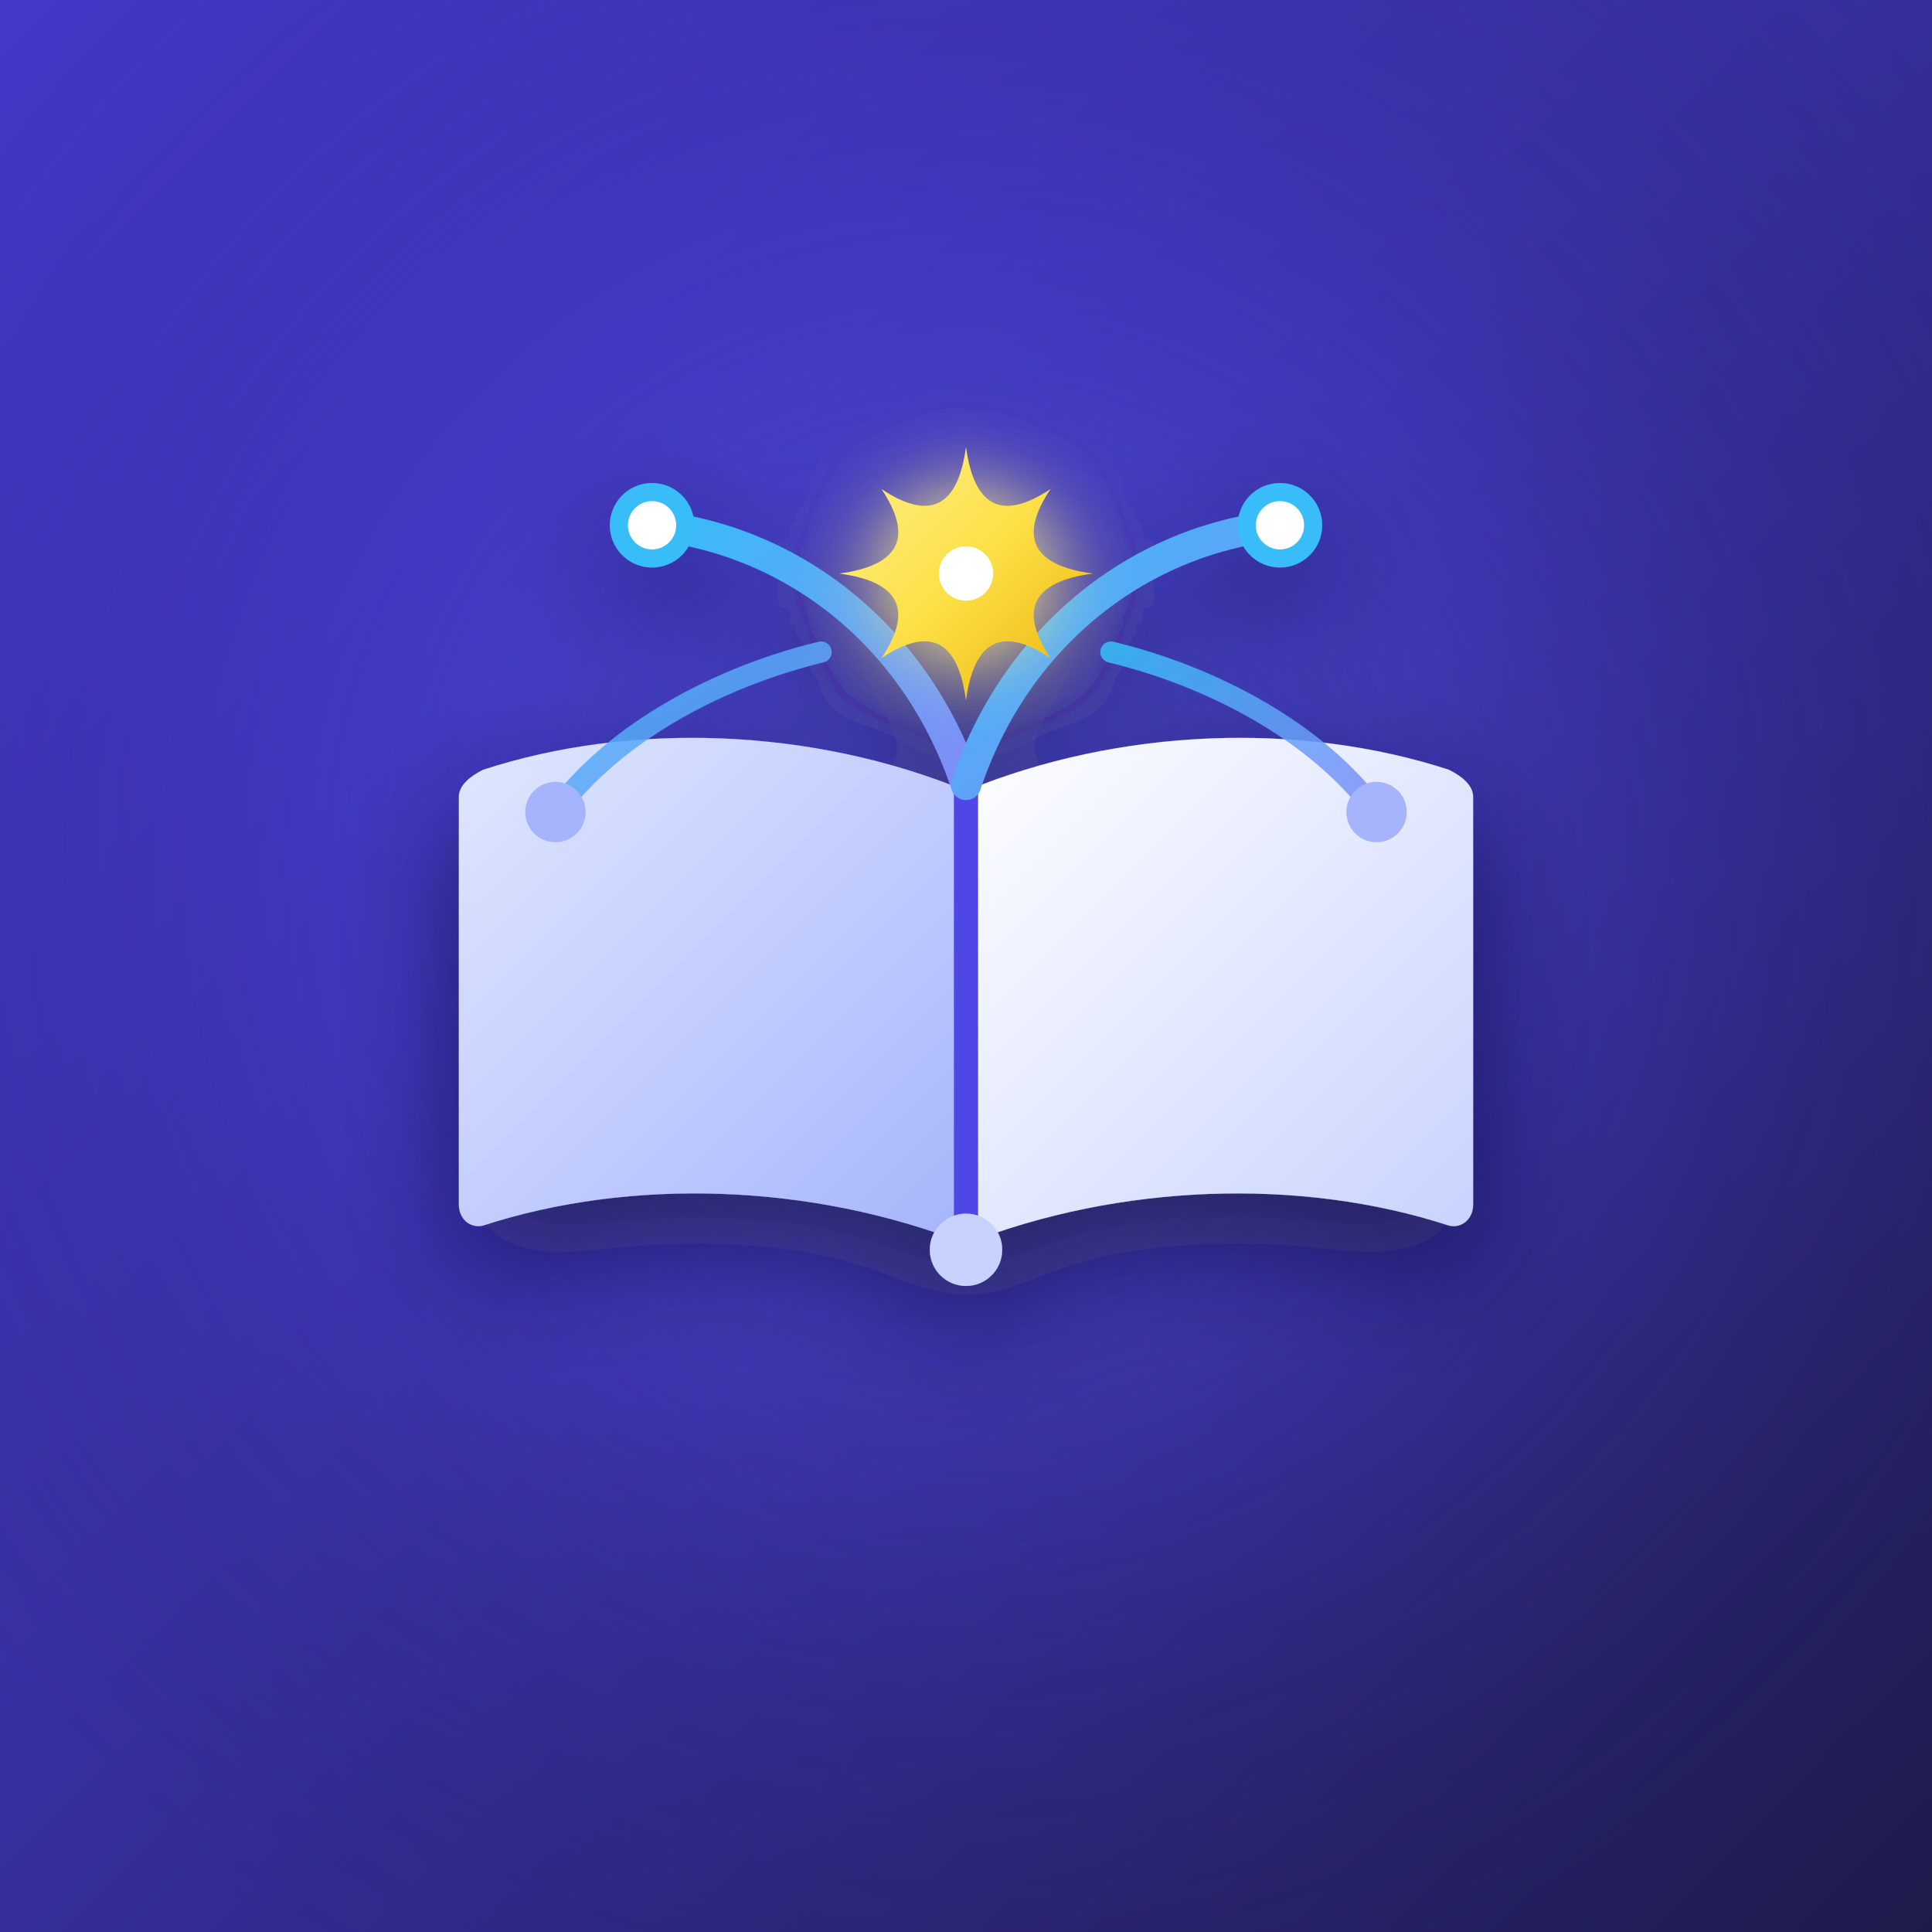
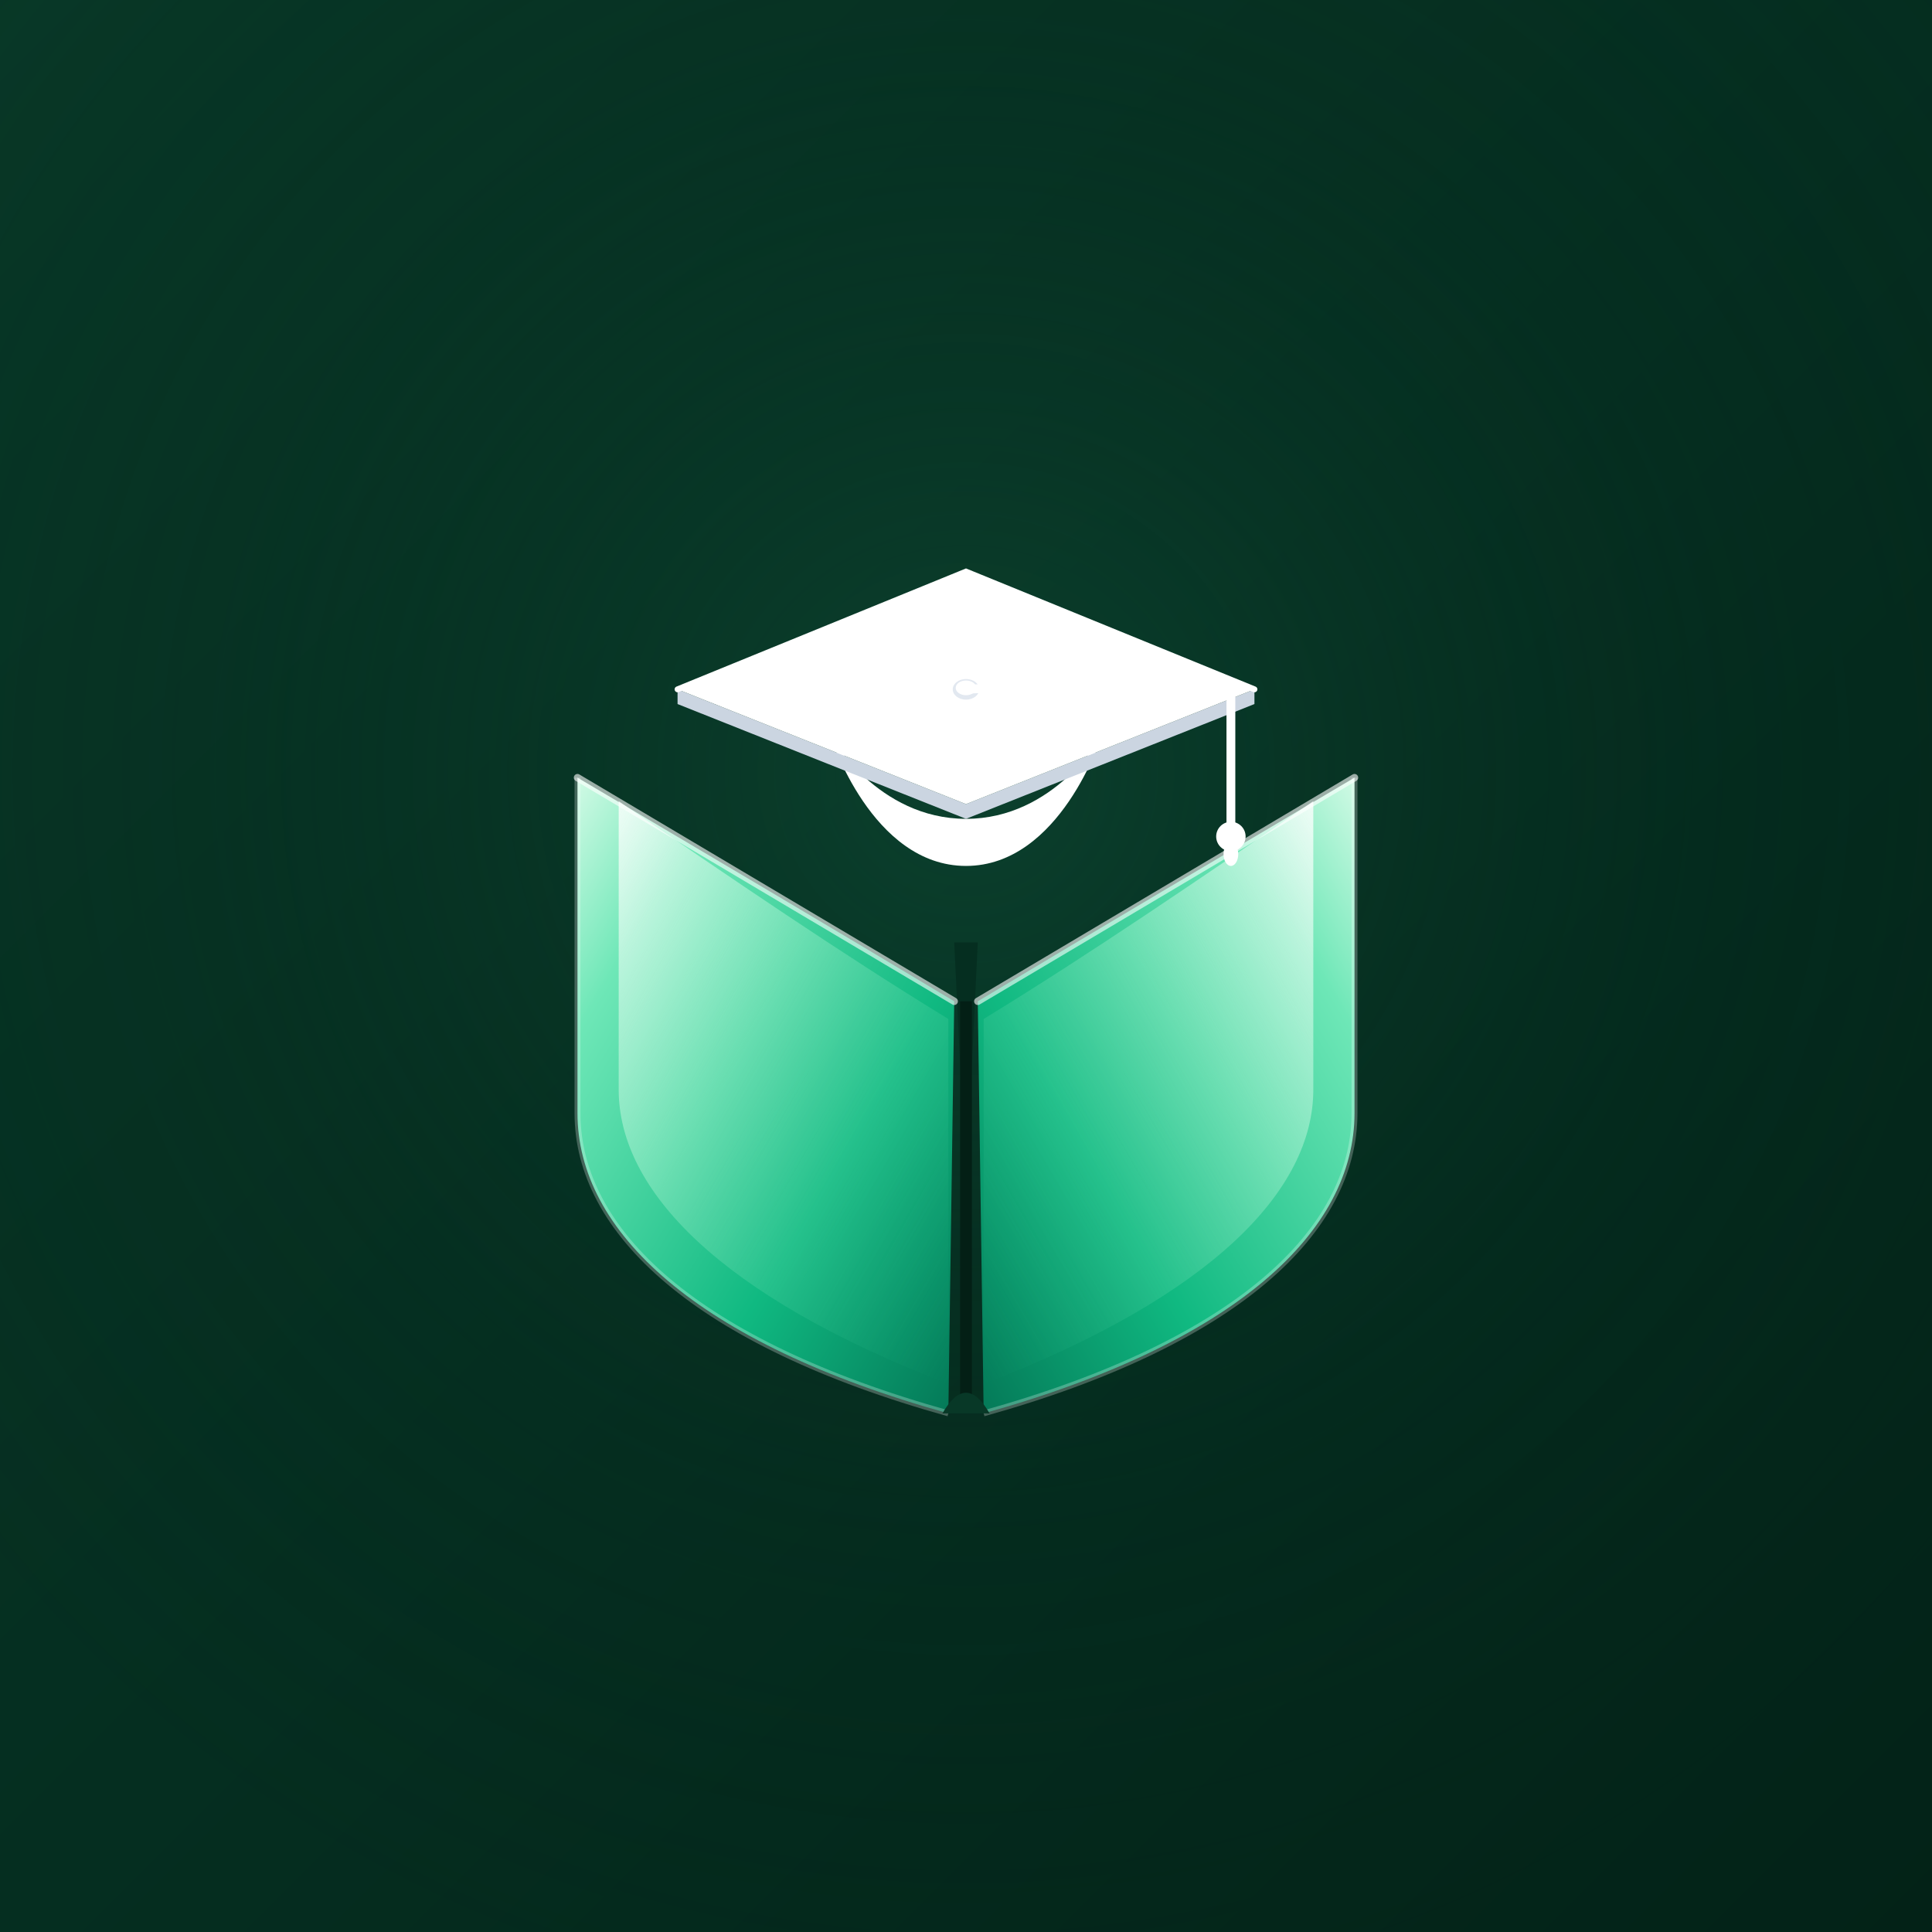
<svg xmlns="http://www.w3.org/2000/svg" viewBox="0 0 512 512" width="100%" height="100%">
  <defs>
-     <linearGradient id="learnoraMaskBg" x1="0%" y1="0%" x2="100%" y2="100%">
-       <stop offset="0%" stop-color="#4338ca" />
-       <stop offset="45%" stop-color="#3730a3" />
-       <stop offset="100%" stop-color="#1e1b4b" />
+     <linearGradient id="bgGrad" x1="0%" y1="0%" x2="100%" y2="100%">
+       <stop offset="0%" stop-color="#083827" />
+       <stop offset="50%" stop-color="#052E20" />
+       <stop offset="100%" stop-color="#032217" />
    </linearGradient>
-     <radialGradient id="auraGlowMask" cx="50%" cy="45%" r="65%">
-       <stop offset="0%" stop-color="#6366f1" stop-opacity="0.65" />
-       <stop offset="50%" stop-color="#4f46e5" stop-opacity="0.25" />
-       <stop offset="100%" stop-color="#1e1b4b" stop-opacity="0" />
+     <radialGradient id="centerGlow" cx="50%" cy="40%" r="65%">
+       <stop offset="0%" stop-color="#0E4833" stop-opacity="0.7" />
+       <stop offset="60%" stop-color="#052E20" stop-opacity="0.2" />
+       <stop offset="100%" stop-color="#032217" stop-opacity="0" />
    </radialGradient>
-     <linearGradient id="bookLeftGradM" x1="0%" y1="0%" x2="100%" y2="100%">
-       <stop offset="0%" stop-color="#e0e7ff" />
-       <stop offset="100%" stop-color="#a5b4fc" />
+     <linearGradient id="leftPageGrad" x1="0%" y1="0%" x2="100%" y2="100%">
+       <stop offset="0%" stop-color="#D1FAE5" />
+       <stop offset="20%" stop-color="#6EE7B7" />
+       <stop offset="65%" stop-color="#10B981" />
+       <stop offset="100%" stop-color="#047857" />
    </linearGradient>
-     <linearGradient id="bookRightGradM" x1="0%" y1="0%" x2="100%" y2="100%">
-       <stop offset="0%" stop-color="#ffffff" />
-       <stop offset="100%" stop-color="#c7d2fe" />
+     <linearGradient id="rightPageGrad" x1="100%" y1="0%" x2="0%" y2="100%">
+       <stop offset="0%" stop-color="#D1FAE5" />
+       <stop offset="20%" stop-color="#6EE7B7" />
+       <stop offset="65%" stop-color="#10B981" />
+       <stop offset="100%" stop-color="#047857" />
    </linearGradient>
-     <linearGradient id="sparkGradM" x1="0%" y1="0%" x2="100%" y2="100%">
-       <stop offset="0%" stop-color="#fef08a" />
-       <stop offset="50%" stop-color="#fde047" />
-       <stop offset="100%" stop-color="#eab308" />
+     <linearGradient id="leftSheen" x1="0%" y1="0%" x2="100%" y2="100%">
+       <stop offset="0%" stop-color="#FFFFFF" stop-opacity="0.8" />
+       <stop offset="40%" stop-color="#A7F3D0" stop-opacity="0.4" />
+       <stop offset="100%" stop-color="#10B981" stop-opacity="0" />
    </linearGradient>
-     <linearGradient id="accentGradM" x1="0%" y1="0%" x2="100%" y2="100%">
-       <stop offset="0%" stop-color="#38bdf8" />
-       <stop offset="100%" stop-color="#818cf8" />
+     <linearGradient id="rightSheen" x1="100%" y1="0%" x2="0%" y2="100%">
+       <stop offset="0%" stop-color="#FFFFFF" stop-opacity="0.8" />
+       <stop offset="40%" stop-color="#A7F3D0" stop-opacity="0.4" />
+       <stop offset="100%" stop-color="#10B981" stop-opacity="0" />
    </linearGradient>
-     <filter id="iconShadowM" x="-20%" y="-20%" width="140%" height="140%">
-       <feDropShadow dx="0" dy="16" stdDeviation="20" flood-color="#0f172a" flood-opacity="0.6" />
-     </filter>
-     <filter id="glowSparkM" x="-30%" y="-30%" width="160%" height="160%">
-       <feDropShadow dx="0" dy="0" stdDeviation="12" flood-color="#fef08a" flood-opacity="0.8" />
-     </filter>
  </defs>
-   <rect width="512" height="512" fill="url(#learnoraMaskBg)" />
-   <rect width="512" height="512" fill="url(#auraGlowMask)" />
-   <g transform="translate(256, 256) scale(0.8) translate(-256, -256)" filter="url(#iconShadowM)">
-     <path d="M256 348 C205 328 145 326 96 342 C92 343 88 340 88 335 V200 C88 196 92 193 96 191 C145 175 205 177 256 198 Z" fill="url(#bookLeftGradM)" />
-     <path d="M256 348 C307 328 367 326 416 342 C420 343 424 340 424 335 V200 C424 196 420 193 416 191 C367 175 307 177 256 198 Z" fill="url(#bookRightGradM)" />
-     <path d="M256 196 V352" stroke="#4f46e5" stroke-width="8" stroke-linecap="round" />
-     <path d="M256 196 C240 148 200 115 152 110" fill="none" stroke="url(#accentGradM)" stroke-width="10" stroke-linecap="round" />
-     <path d="M256 196 C272 148 312 115 360 110" fill="none" stroke="url(#accentGradM)" stroke-width="10" stroke-linecap="round" />
-     <path d="M208 152 C175 160 140 178 120 205" fill="none" stroke="url(#accentGradM)" stroke-width="7" stroke-linecap="round" opacity="0.85" />
-     <path d="M304 152 C337 160 372 178 392 205" fill="none" stroke="url(#accentGradM)" stroke-width="7" stroke-linecap="round" opacity="0.85" />
-     <circle cx="152" cy="110" r="14" fill="#38bdf8" />
-     <circle cx="152" cy="110" r="8" fill="#ffffff" />
-     <circle cx="360" cy="110" r="14" fill="#38bdf8" />
-     <circle cx="360" cy="110" r="8" fill="#ffffff" />
-     <circle cx="120" cy="205" r="10" fill="#a5b4fc" />
-     <circle cx="392" cy="205" r="10" fill="#a5b4fc" />
-     <circle cx="256" cy="350" r="12" fill="#c7d2fe" />
-     <g transform="translate(256, 126)" filter="url(#glowSparkM)">
-       <path d="M0 -42 Q4 -12 28 -28 Q12 -4 42 0 Q12 4 28 28 Q4 12 0 42 Q-4 12 -28 28 Q-12 4 -42 0 Q-12 -4 -28 -28 Q-4 -12 0 -42 Z" fill="url(#sparkGradM)" />
-       <circle cx="0" cy="0" r="9" fill="#ffffff" />
-     </g>
+   <rect width="512" height="512" fill="url(#bgGrad)" />
+   <rect width="512" height="512" fill="url(#centerGlow)" />
+   <g transform="translate(56.32, 56.32) scale(0.78)">
+     <path d="M252 248 L260 248 L258 290 L254 290 Z" fill="#052E20" />
+     <path d="M124 192               L124 306               C124 346 164 384 250 408               L252 268               C212 244 168 218 124 192 Z" fill="url(#leftPageGrad)" />
+     <path d="M138 200               L138 298               C138 332 172 368 250 398               L250 274               C214 252 176 226 138 200 Z" fill="url(#leftSheen)" />
+     <path d="M124 192 L252 268" fill="none" stroke="#FFFFFF" stroke-width="2.5" stroke-linecap="round" opacity="0.6" />
+     <path d="M124 192 L124 306 C124 346 164 384 250 408" fill="none" stroke="rgba(255, 255, 255, 0.25)" stroke-width="2" />
+     <path d="M388 192               L388 306               C388 346 348 384 262 408               L260 268               C300 244 344 218 388 192 Z" fill="url(#rightPageGrad)" />
+     <path d="M374 200               L374 298               C374 332 340 368 262 398               L262 274               C298 252 336 226 374 200 Z" fill="url(#rightSheen)" />
+     <path d="M388 192 L260 268" fill="none" stroke="#FFFFFF" stroke-width="2.5" stroke-linecap="round" opacity="0.6" />
+     <path d="M388 192 L388 306 C388 346 348 384 262 408" fill="none" stroke="rgba(255, 255, 255, 0.25)" stroke-width="2" />
+     <path d="M254 268 L258 268 L258 404 L254 404 Z" fill="#031F15" />
+     <path d="M248 408 Q256 394 264 408 Z" fill="#083827" />
+     <path d="M210 178               C210 178 224 222 256 222               C288 222 302 178 302 178              C302 178 286 206 256 206              C226 206 210 178 210 178 Z" fill="#FFFFFF" />
+     <polygon points="158,162 158,167 256,206 354,167 354,162 256,201" fill="#CBD5E1" />
+     <polygon points="256,122 354,162 256,201 158,162" fill="#FFFFFF" />
+     <path d="M158 162 L256 122 L354 162" fill="none" stroke="#FFFFFF" stroke-width="2" stroke-linecap="round" />
+     <ellipse cx="256" cy="162" rx="4.5" ry="3.5" fill="#E2E8F0" />
+     <ellipse cx="256" cy="161.5" rx="3.5" ry="2.5" fill="#FFFFFF" />
+     <path d="M256 162               C290 160 334 161 346 163               L346 208" fill="none" stroke="#FFFFFF" stroke-width="3" stroke-linecap="round" stroke-linejoin="round" />
+     <circle cx="346" cy="212" r="5" fill="#FFFFFF" />
+     <ellipse cx="346" cy="218" rx="2.5" ry="4" fill="#FFFFFF" />
  </g>
</svg>
